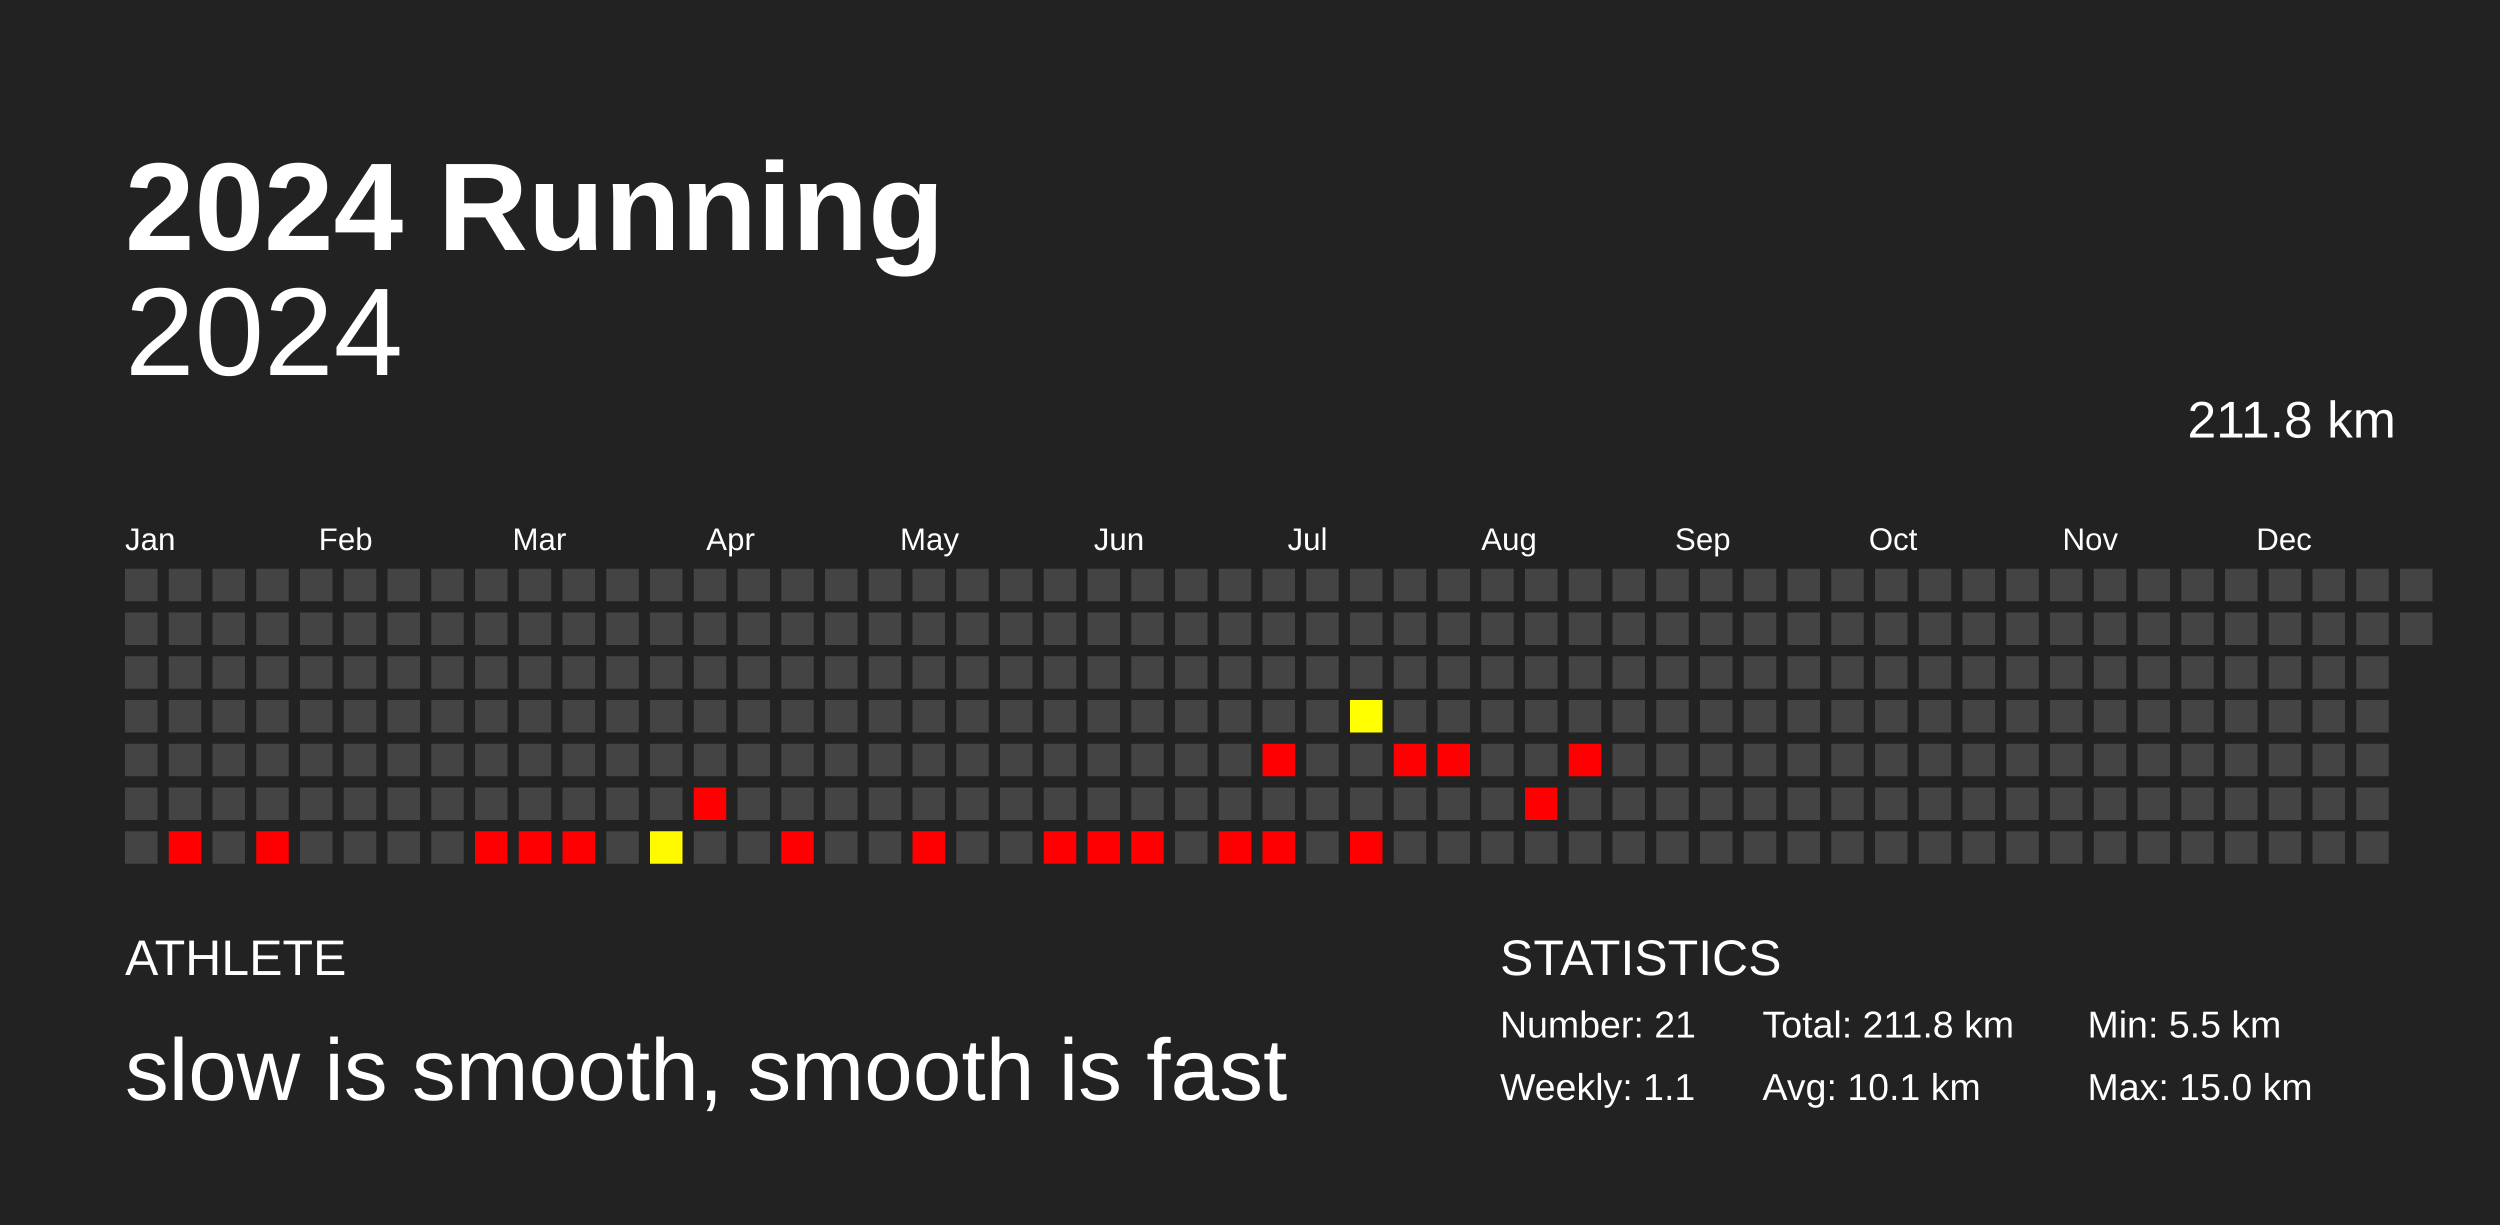
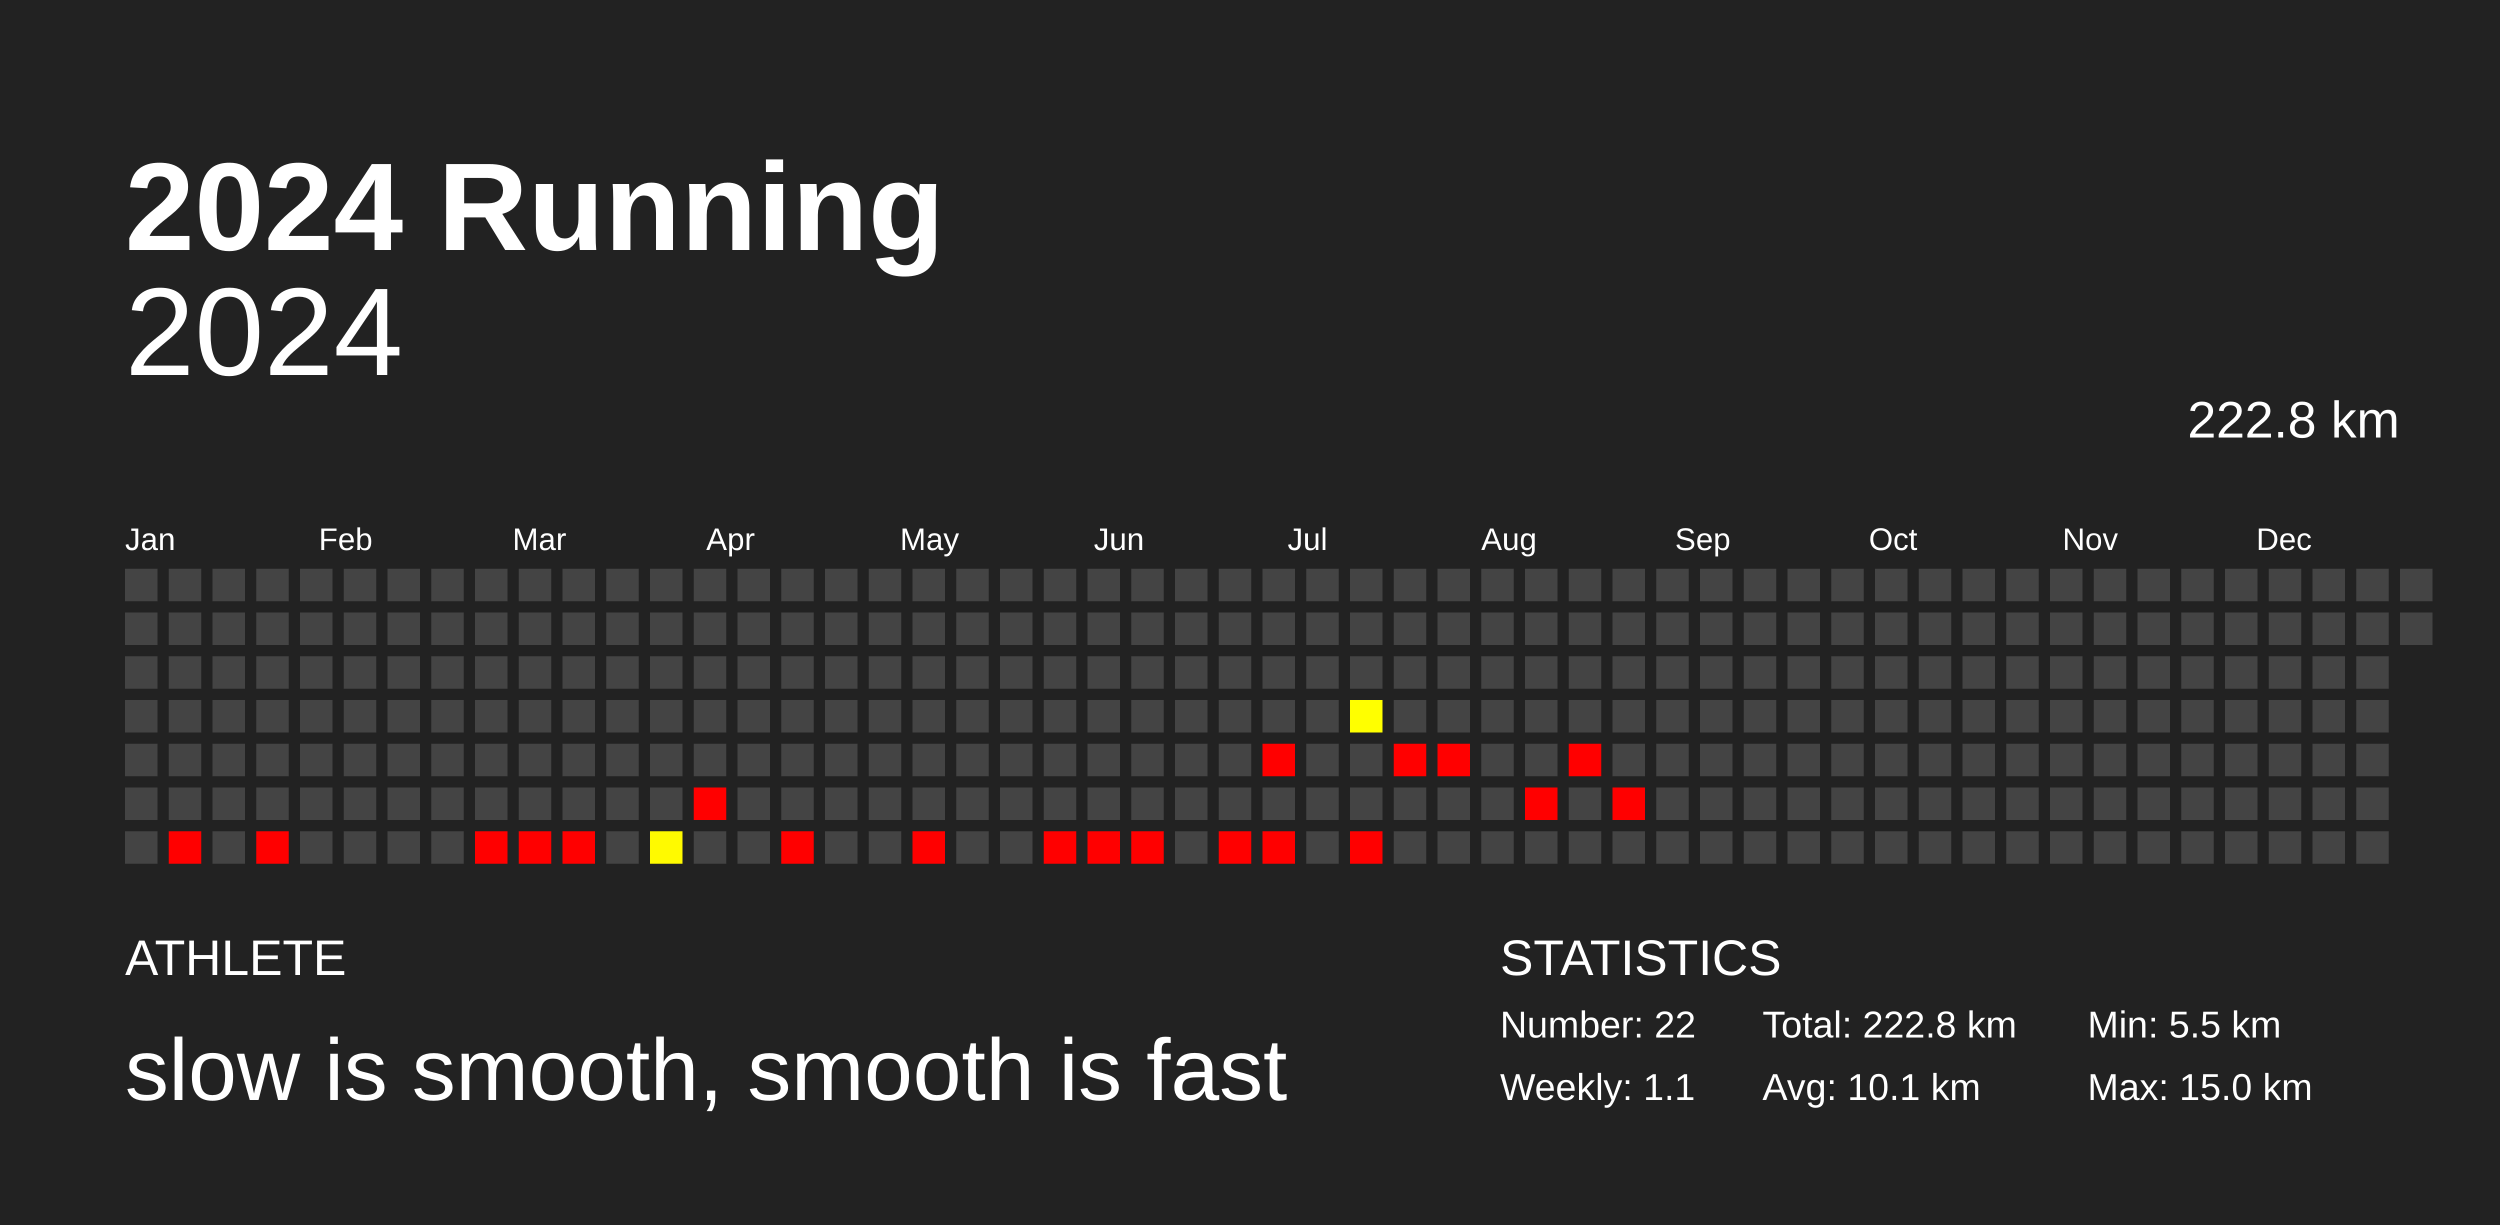
<svg xmlns="http://www.w3.org/2000/svg" baseProfile="full" height="98mm" version="1.1" viewBox="0,0,200,98" width="200mm">
  <defs />
  <rect fill="#222222" height="98" width="200" x="0" y="0" />
  <text fill="#FFFFFF" style="font-size:10px; font-family:Arial; font-weight:bold;" x="10" y="20">2024 Running</text>
  <text fill="#FFFFFF" style="font-size:4px; font-family:Arial" x="10" y="78">ATHLETE</text>
  <text fill="#FFFFFF" style="font-size:7px; font-family:Arial" x="10" y="88">slow is smooth, smooth is fast</text>
  <text fill="#FFFFFF" style="font-size:4px; font-family:Arial" x="120" y="78">STATISTICS</text>
-   <text fill="#FFFFFF" style="font-size:3px; font-family:Arial" x="120" y="83">Number: 21</text>
+   <text fill="#FFFFFF" style="font-size:3px; font-family:Arial" x="120" y="83">Number: 22</text>
  <text fill="#FFFFFF" style="font-size:3px; font-family:Arial" x="120" y="88">Weekly: 1.1</text>
-   <text fill="#FFFFFF" style="font-size:3px; font-family:Arial" x="141" y="83">Total: 211.8 km</text>
+   <text fill="#FFFFFF" style="font-size:3px; font-family:Arial" x="141" y="83">Total: 222.8 km</text>
  <text fill="#FFFFFF" style="font-size:3px; font-family:Arial" x="141" y="88">Avg: 10.1 km</text>
  <text fill="#FFFFFF" style="font-size:3px; font-family:Arial" x="167" y="83">Min: 5.5 km</text>
  <text fill="#FFFFFF" style="font-size:3px; font-family:Arial" x="167" y="88">Max: 15.0 km</text>
  <text alignment-baseline="hanging" fill="#FFFFFF" style="font-size:10.0px; font-family:Arial;" x="10" y="30">2024</text>
-   <text alignment-baseline="hanging" fill="#FFFFFF" style="font-size:4.125px; font-family:Arial;" x="175" y="35">211.8 km</text>
+   <text alignment-baseline="hanging" fill="#FFFFFF" style="font-size:4.125px; font-family:Arial;" x="175" y="35">222.8 km</text>
  <text fill="#FFFFFF" style="font-size:2.5px; font-family:Arial" x="10.0" y="44">Jan</text>
  <text fill="#FFFFFF" style="font-size:2.5px; font-family:Arial" x="25.5" y="44">Feb</text>
  <text fill="#FFFFFF" style="font-size:2.5px; font-family:Arial" x="41.0" y="44">Mar</text>
  <text fill="#FFFFFF" style="font-size:2.5px; font-family:Arial" x="56.5" y="44">Apr</text>
  <text fill="#FFFFFF" style="font-size:2.5px; font-family:Arial" x="72.0" y="44">May</text>
  <text fill="#FFFFFF" style="font-size:2.5px; font-family:Arial" x="87.5" y="44">Jun</text>
  <text fill="#FFFFFF" style="font-size:2.5px; font-family:Arial" x="103.0" y="44">Jul</text>
  <text fill="#FFFFFF" style="font-size:2.5px; font-family:Arial" x="118.5" y="44">Aug</text>
  <text fill="#FFFFFF" style="font-size:2.5px; font-family:Arial" x="134.0" y="44">Sep</text>
  <text fill="#FFFFFF" style="font-size:2.5px; font-family:Arial" x="149.5" y="44">Oct</text>
  <text fill="#FFFFFF" style="font-size:2.5px; font-family:Arial" x="165.0" y="44">Nov</text>
  <text fill="#FFFFFF" style="font-size:2.5px; font-family:Arial" x="180.5" y="44">Dec</text>
  <rect fill="#444444" height="2.6" width="2.6" x="10.0" y="45.5" />
  <rect fill="#444444" height="2.6" width="2.6" x="10.0" y="49.0" />
  <rect fill="#444444" height="2.6" width="2.6" x="10.0" y="52.5" />
  <rect fill="#444444" height="2.6" width="2.6" x="10.0" y="56.0" />
  <rect fill="#444444" height="2.6" width="2.6" x="10.0" y="59.5" />
  <rect fill="#444444" height="2.6" width="2.6" x="10.0" y="63.0" />
  <rect fill="#444444" height="2.6" width="2.6" x="10.0" y="66.5" />
  <rect fill="#444444" height="2.6" width="2.6" x="13.5" y="45.5" />
  <rect fill="#444444" height="2.6" width="2.6" x="13.5" y="49.0" />
  <rect fill="#444444" height="2.6" width="2.6" x="13.5" y="52.5" />
  <rect fill="#444444" height="2.6" width="2.6" x="13.5" y="56.0" />
  <rect fill="#444444" height="2.6" width="2.6" x="13.5" y="59.5" />
  <rect fill="#444444" height="2.6" width="2.6" x="13.5" y="63.0" />
  <rect fill="red" height="2.6" width="2.6" x="13.5" y="66.5" />
  <rect fill="#444444" height="2.6" width="2.6" x="17.0" y="45.5" />
  <rect fill="#444444" height="2.6" width="2.6" x="17.0" y="49.0" />
  <rect fill="#444444" height="2.6" width="2.6" x="17.0" y="52.5" />
  <rect fill="#444444" height="2.6" width="2.6" x="17.0" y="56.0" />
  <rect fill="#444444" height="2.6" width="2.6" x="17.0" y="59.5" />
  <rect fill="#444444" height="2.6" width="2.6" x="17.0" y="63.0" />
  <rect fill="#444444" height="2.6" width="2.6" x="17.0" y="66.5" />
  <rect fill="#444444" height="2.6" width="2.6" x="20.5" y="45.5" />
  <rect fill="#444444" height="2.6" width="2.6" x="20.5" y="49.0" />
  <rect fill="#444444" height="2.6" width="2.6" x="20.5" y="52.5" />
  <rect fill="#444444" height="2.6" width="2.6" x="20.5" y="56.0" />
  <rect fill="#444444" height="2.6" width="2.6" x="20.5" y="59.5" />
  <rect fill="#444444" height="2.6" width="2.6" x="20.5" y="63.0" />
  <rect fill="red" height="2.6" width="2.6" x="20.5" y="66.5" />
  <rect fill="#444444" height="2.6" width="2.6" x="24.0" y="45.5" />
  <rect fill="#444444" height="2.6" width="2.6" x="24.0" y="49.0" />
  <rect fill="#444444" height="2.6" width="2.6" x="24.0" y="52.5" />
  <rect fill="#444444" height="2.6" width="2.6" x="24.0" y="56.0" />
  <rect fill="#444444" height="2.6" width="2.6" x="24.0" y="59.5" />
  <rect fill="#444444" height="2.6" width="2.6" x="24.0" y="63.0" />
  <rect fill="#444444" height="2.6" width="2.6" x="24.0" y="66.5" />
  <rect fill="#444444" height="2.6" width="2.6" x="27.5" y="45.5" />
  <rect fill="#444444" height="2.6" width="2.6" x="27.5" y="49.0" />
  <rect fill="#444444" height="2.6" width="2.6" x="27.5" y="52.5" />
  <rect fill="#444444" height="2.6" width="2.6" x="27.5" y="56.0" />
  <rect fill="#444444" height="2.6" width="2.6" x="27.5" y="59.5" />
  <rect fill="#444444" height="2.6" width="2.6" x="27.5" y="63.0" />
  <rect fill="#444444" height="2.6" width="2.6" x="27.5" y="66.5" />
  <rect fill="#444444" height="2.6" width="2.6" x="31.0" y="45.5" />
  <rect fill="#444444" height="2.6" width="2.6" x="31.0" y="49.0" />
  <rect fill="#444444" height="2.6" width="2.6" x="31.0" y="52.5" />
  <rect fill="#444444" height="2.6" width="2.6" x="31.0" y="56.0" />
  <rect fill="#444444" height="2.6" width="2.6" x="31.0" y="59.5" />
  <rect fill="#444444" height="2.6" width="2.6" x="31.0" y="63.0" />
  <rect fill="#444444" height="2.6" width="2.6" x="31.0" y="66.5" />
  <rect fill="#444444" height="2.6" width="2.6" x="34.5" y="45.5" />
  <rect fill="#444444" height="2.6" width="2.6" x="34.5" y="49.0" />
  <rect fill="#444444" height="2.6" width="2.6" x="34.5" y="52.5" />
  <rect fill="#444444" height="2.6" width="2.6" x="34.5" y="56.0" />
  <rect fill="#444444" height="2.6" width="2.6" x="34.5" y="59.5" />
  <rect fill="#444444" height="2.6" width="2.6" x="34.5" y="63.0" />
  <rect fill="#444444" height="2.6" width="2.6" x="34.5" y="66.5" />
  <rect fill="#444444" height="2.6" width="2.6" x="38.0" y="45.5" />
  <rect fill="#444444" height="2.6" width="2.6" x="38.0" y="49.0" />
  <rect fill="#444444" height="2.6" width="2.6" x="38.0" y="52.5" />
  <rect fill="#444444" height="2.6" width="2.6" x="38.0" y="56.0" />
  <rect fill="#444444" height="2.6" width="2.6" x="38.0" y="59.5" />
  <rect fill="#444444" height="2.6" width="2.6" x="38.0" y="63.0" />
  <rect fill="red" height="2.6" width="2.6" x="38.0" y="66.5" />
  <rect fill="#444444" height="2.6" width="2.6" x="41.5" y="45.5" />
  <rect fill="#444444" height="2.6" width="2.6" x="41.5" y="49.0" />
  <rect fill="#444444" height="2.6" width="2.6" x="41.5" y="52.5" />
  <rect fill="#444444" height="2.6" width="2.6" x="41.5" y="56.0" />
  <rect fill="#444444" height="2.6" width="2.6" x="41.5" y="59.5" />
  <rect fill="#444444" height="2.6" width="2.6" x="41.5" y="63.0" />
  <rect fill="red" height="2.6" width="2.6" x="41.5" y="66.5" />
  <rect fill="#444444" height="2.6" width="2.6" x="45.0" y="45.5" />
  <rect fill="#444444" height="2.6" width="2.6" x="45.0" y="49.0" />
  <rect fill="#444444" height="2.6" width="2.6" x="45.0" y="52.5" />
  <rect fill="#444444" height="2.6" width="2.6" x="45.0" y="56.0" />
  <rect fill="#444444" height="2.6" width="2.6" x="45.0" y="59.5" />
  <rect fill="#444444" height="2.6" width="2.6" x="45.0" y="63.0" />
  <rect fill="red" height="2.6" width="2.6" x="45.0" y="66.5" />
  <rect fill="#444444" height="2.6" width="2.6" x="48.5" y="45.5" />
  <rect fill="#444444" height="2.6" width="2.6" x="48.5" y="49.0" />
  <rect fill="#444444" height="2.6" width="2.6" x="48.5" y="52.5" />
  <rect fill="#444444" height="2.6" width="2.6" x="48.5" y="56.0" />
  <rect fill="#444444" height="2.6" width="2.6" x="48.5" y="59.5" />
  <rect fill="#444444" height="2.6" width="2.6" x="48.5" y="63.0" />
  <rect fill="#444444" height="2.6" width="2.6" x="48.5" y="66.5" />
  <rect fill="#444444" height="2.6" width="2.6" x="52.0" y="45.5" />
  <rect fill="#444444" height="2.6" width="2.6" x="52.0" y="49.0" />
  <rect fill="#444444" height="2.6" width="2.6" x="52.0" y="52.5" />
  <rect fill="#444444" height="2.6" width="2.6" x="52.0" y="56.0" />
  <rect fill="#444444" height="2.6" width="2.6" x="52.0" y="59.5" />
  <rect fill="#444444" height="2.6" width="2.6" x="52.0" y="63.0" />
  <rect fill="#fffa00" height="2.6" width="2.6" x="52.0" y="66.5" />
  <rect fill="#444444" height="2.6" width="2.6" x="55.5" y="45.5" />
  <rect fill="#444444" height="2.6" width="2.6" x="55.5" y="49.0" />
  <rect fill="#444444" height="2.6" width="2.6" x="55.5" y="52.5" />
  <rect fill="#444444" height="2.6" width="2.6" x="55.5" y="56.0" />
  <rect fill="#444444" height="2.6" width="2.6" x="55.5" y="59.5" />
  <rect fill="red" height="2.6" width="2.6" x="55.5" y="63.0" />
  <rect fill="#444444" height="2.6" width="2.6" x="55.5" y="66.5" />
  <rect fill="#444444" height="2.6" width="2.6" x="59.0" y="45.5" />
  <rect fill="#444444" height="2.6" width="2.6" x="59.0" y="49.0" />
  <rect fill="#444444" height="2.6" width="2.6" x="59.0" y="52.5" />
  <rect fill="#444444" height="2.6" width="2.6" x="59.0" y="56.0" />
  <rect fill="#444444" height="2.6" width="2.6" x="59.0" y="59.5" />
  <rect fill="#444444" height="2.6" width="2.6" x="59.0" y="63.0" />
  <rect fill="#444444" height="2.6" width="2.6" x="59.0" y="66.5" />
  <rect fill="#444444" height="2.6" width="2.6" x="62.5" y="45.5" />
  <rect fill="#444444" height="2.6" width="2.6" x="62.5" y="49.0" />
  <rect fill="#444444" height="2.6" width="2.6" x="62.5" y="52.5" />
  <rect fill="#444444" height="2.6" width="2.6" x="62.5" y="56.0" />
  <rect fill="#444444" height="2.6" width="2.6" x="62.5" y="59.5" />
  <rect fill="#444444" height="2.6" width="2.6" x="62.5" y="63.0" />
  <rect fill="red" height="2.6" width="2.6" x="62.5" y="66.5" />
  <rect fill="#444444" height="2.6" width="2.6" x="66.0" y="45.5" />
  <rect fill="#444444" height="2.6" width="2.6" x="66.0" y="49.0" />
  <rect fill="#444444" height="2.6" width="2.6" x="66.0" y="52.5" />
  <rect fill="#444444" height="2.6" width="2.6" x="66.0" y="56.0" />
  <rect fill="#444444" height="2.6" width="2.6" x="66.0" y="59.5" />
  <rect fill="#444444" height="2.6" width="2.6" x="66.0" y="63.0" />
  <rect fill="#444444" height="2.6" width="2.6" x="66.0" y="66.5" />
  <rect fill="#444444" height="2.6" width="2.6" x="69.5" y="45.5" />
  <rect fill="#444444" height="2.6" width="2.6" x="69.5" y="49.0" />
  <rect fill="#444444" height="2.6" width="2.6" x="69.5" y="52.5" />
  <rect fill="#444444" height="2.6" width="2.6" x="69.5" y="56.0" />
  <rect fill="#444444" height="2.6" width="2.6" x="69.5" y="59.5" />
  <rect fill="#444444" height="2.6" width="2.6" x="69.5" y="63.0" />
  <rect fill="#444444" height="2.6" width="2.6" x="69.5" y="66.5" />
  <rect fill="#444444" height="2.6" width="2.6" x="73.0" y="45.5" />
  <rect fill="#444444" height="2.6" width="2.6" x="73.0" y="49.0" />
  <rect fill="#444444" height="2.6" width="2.6" x="73.0" y="52.5" />
  <rect fill="#444444" height="2.6" width="2.6" x="73.0" y="56.0" />
  <rect fill="#444444" height="2.6" width="2.6" x="73.0" y="59.5" />
  <rect fill="#444444" height="2.6" width="2.6" x="73.0" y="63.0" />
  <rect fill="red" height="2.6" width="2.6" x="73.0" y="66.5" />
  <rect fill="#444444" height="2.6" width="2.6" x="76.5" y="45.5" />
  <rect fill="#444444" height="2.6" width="2.6" x="76.5" y="49.0" />
  <rect fill="#444444" height="2.6" width="2.6" x="76.5" y="52.5" />
  <rect fill="#444444" height="2.6" width="2.6" x="76.5" y="56.0" />
  <rect fill="#444444" height="2.6" width="2.6" x="76.5" y="59.5" />
  <rect fill="#444444" height="2.6" width="2.6" x="76.5" y="63.0" />
  <rect fill="#444444" height="2.6" width="2.6" x="76.5" y="66.5" />
  <rect fill="#444444" height="2.6" width="2.6" x="80.0" y="45.5" />
  <rect fill="#444444" height="2.6" width="2.6" x="80.0" y="49.0" />
  <rect fill="#444444" height="2.6" width="2.6" x="80.0" y="52.5" />
  <rect fill="#444444" height="2.6" width="2.6" x="80.0" y="56.0" />
  <rect fill="#444444" height="2.6" width="2.6" x="80.0" y="59.5" />
  <rect fill="#444444" height="2.6" width="2.6" x="80.0" y="63.0" />
  <rect fill="#444444" height="2.6" width="2.6" x="80.0" y="66.5" />
  <rect fill="#444444" height="2.6" width="2.6" x="83.5" y="45.5" />
  <rect fill="#444444" height="2.6" width="2.6" x="83.5" y="49.0" />
  <rect fill="#444444" height="2.6" width="2.6" x="83.5" y="52.5" />
  <rect fill="#444444" height="2.6" width="2.6" x="83.5" y="56.0" />
  <rect fill="#444444" height="2.6" width="2.6" x="83.5" y="59.5" />
  <rect fill="#444444" height="2.6" width="2.6" x="83.5" y="63.0" />
  <rect fill="red" height="2.6" width="2.6" x="83.5" y="66.5" />
  <rect fill="#444444" height="2.6" width="2.6" x="87.0" y="45.5" />
  <rect fill="#444444" height="2.6" width="2.6" x="87.0" y="49.0" />
  <rect fill="#444444" height="2.6" width="2.6" x="87.0" y="52.5" />
  <rect fill="#444444" height="2.6" width="2.6" x="87.0" y="56.0" />
  <rect fill="#444444" height="2.6" width="2.6" x="87.0" y="59.5" />
  <rect fill="#444444" height="2.6" width="2.6" x="87.0" y="63.0" />
  <rect fill="red" height="2.6" width="2.6" x="87.0" y="66.5" />
  <rect fill="#444444" height="2.6" width="2.6" x="90.5" y="45.5" />
  <rect fill="#444444" height="2.6" width="2.6" x="90.5" y="49.0" />
  <rect fill="#444444" height="2.6" width="2.6" x="90.5" y="52.5" />
  <rect fill="#444444" height="2.6" width="2.6" x="90.5" y="56.0" />
  <rect fill="#444444" height="2.6" width="2.6" x="90.5" y="59.5" />
  <rect fill="#444444" height="2.6" width="2.6" x="90.5" y="63.0" />
  <rect fill="red" height="2.6" width="2.6" x="90.5" y="66.5" />
  <rect fill="#444444" height="2.6" width="2.6" x="94.0" y="45.5" />
  <rect fill="#444444" height="2.6" width="2.6" x="94.0" y="49.0" />
  <rect fill="#444444" height="2.6" width="2.6" x="94.0" y="52.5" />
  <rect fill="#444444" height="2.6" width="2.6" x="94.0" y="56.0" />
  <rect fill="#444444" height="2.6" width="2.6" x="94.0" y="59.5" />
  <rect fill="#444444" height="2.6" width="2.6" x="94.0" y="63.0" />
  <rect fill="#444444" height="2.6" width="2.6" x="94.0" y="66.5" />
  <rect fill="#444444" height="2.6" width="2.6" x="97.5" y="45.5" />
  <rect fill="#444444" height="2.6" width="2.6" x="97.5" y="49.0" />
  <rect fill="#444444" height="2.6" width="2.6" x="97.5" y="52.5" />
  <rect fill="#444444" height="2.6" width="2.6" x="97.5" y="56.0" />
  <rect fill="#444444" height="2.6" width="2.6" x="97.5" y="59.5" />
  <rect fill="#444444" height="2.6" width="2.6" x="97.5" y="63.0" />
  <rect fill="red" height="2.6" width="2.6" x="97.5" y="66.5" />
  <rect fill="#444444" height="2.6" width="2.6" x="101.0" y="45.5" />
  <rect fill="#444444" height="2.6" width="2.6" x="101.0" y="49.0" />
  <rect fill="#444444" height="2.6" width="2.6" x="101.0" y="52.5" />
  <rect fill="#444444" height="2.6" width="2.6" x="101.0" y="56.0" />
  <rect fill="red" height="2.6" width="2.6" x="101.0" y="59.5" />
  <rect fill="#444444" height="2.6" width="2.6" x="101.0" y="63.0" />
  <rect fill="red" height="2.6" width="2.6" x="101.0" y="66.5" />
  <rect fill="#444444" height="2.6" width="2.6" x="104.5" y="45.5" />
  <rect fill="#444444" height="2.6" width="2.6" x="104.5" y="49.0" />
  <rect fill="#444444" height="2.6" width="2.6" x="104.5" y="52.5" />
  <rect fill="#444444" height="2.6" width="2.6" x="104.5" y="56.0" />
  <rect fill="#444444" height="2.6" width="2.6" x="104.5" y="59.5" />
  <rect fill="#444444" height="2.6" width="2.6" x="104.5" y="63.0" />
  <rect fill="#444444" height="2.6" width="2.6" x="104.5" y="66.5" />
  <rect fill="#444444" height="2.6" width="2.6" x="108.0" y="45.5" />
  <rect fill="#444444" height="2.6" width="2.6" x="108.0" y="49.0" />
  <rect fill="#444444" height="2.6" width="2.6" x="108.0" y="52.5" />
  <rect fill="#ffff00" height="2.6" width="2.6" x="108.0" y="56.0" />
  <rect fill="#444444" height="2.6" width="2.6" x="108.0" y="59.5" />
  <rect fill="#444444" height="2.6" width="2.6" x="108.0" y="63.0" />
  <rect fill="red" height="2.6" width="2.6" x="108.0" y="66.5" />
  <rect fill="#444444" height="2.6" width="2.6" x="111.5" y="45.5" />
  <rect fill="#444444" height="2.6" width="2.6" x="111.5" y="49.0" />
  <rect fill="#444444" height="2.6" width="2.6" x="111.5" y="52.5" />
  <rect fill="#444444" height="2.6" width="2.6" x="111.5" y="56.0" />
  <rect fill="red" height="2.6" width="2.6" x="111.5" y="59.5" />
  <rect fill="#444444" height="2.6" width="2.6" x="111.5" y="63.0" />
  <rect fill="#444444" height="2.6" width="2.6" x="111.5" y="66.5" />
  <rect fill="#444444" height="2.6" width="2.6" x="115.0" y="45.5" />
  <rect fill="#444444" height="2.6" width="2.6" x="115.0" y="49.0" />
  <rect fill="#444444" height="2.6" width="2.6" x="115.0" y="52.5" />
  <rect fill="#444444" height="2.6" width="2.6" x="115.0" y="56.0" />
  <rect fill="red" height="2.6" width="2.6" x="115.0" y="59.5" />
  <rect fill="#444444" height="2.6" width="2.6" x="115.0" y="63.0" />
  <rect fill="#444444" height="2.6" width="2.6" x="115.0" y="66.5" />
  <rect fill="#444444" height="2.6" width="2.6" x="118.5" y="45.5" />
  <rect fill="#444444" height="2.6" width="2.6" x="118.5" y="49.0" />
  <rect fill="#444444" height="2.6" width="2.6" x="118.5" y="52.5" />
  <rect fill="#444444" height="2.6" width="2.6" x="118.5" y="56.0" />
  <rect fill="#444444" height="2.6" width="2.6" x="118.5" y="59.5" />
  <rect fill="#444444" height="2.6" width="2.6" x="118.5" y="63.0" />
  <rect fill="#444444" height="2.6" width="2.6" x="118.5" y="66.5" />
  <rect fill="#444444" height="2.6" width="2.6" x="122.0" y="45.5" />
  <rect fill="#444444" height="2.6" width="2.6" x="122.0" y="49.0" />
  <rect fill="#444444" height="2.6" width="2.6" x="122.0" y="52.5" />
  <rect fill="#444444" height="2.6" width="2.6" x="122.0" y="56.0" />
  <rect fill="#444444" height="2.6" width="2.6" x="122.0" y="59.5" />
  <rect fill="red" height="2.6" width="2.6" x="122.0" y="63.0" />
  <rect fill="#444444" height="2.6" width="2.6" x="122.0" y="66.5" />
  <rect fill="#444444" height="2.6" width="2.6" x="125.5" y="45.5" />
  <rect fill="#444444" height="2.6" width="2.6" x="125.5" y="49.0" />
  <rect fill="#444444" height="2.6" width="2.6" x="125.5" y="52.5" />
  <rect fill="#444444" height="2.6" width="2.6" x="125.5" y="56.0" />
  <rect fill="red" height="2.6" width="2.6" x="125.5" y="59.5" />
  <rect fill="#444444" height="2.6" width="2.6" x="125.5" y="63.0" />
  <rect fill="#444444" height="2.6" width="2.6" x="125.5" y="66.5" />
  <rect fill="#444444" height="2.6" width="2.6" x="129.0" y="45.5" />
  <rect fill="#444444" height="2.6" width="2.6" x="129.0" y="49.0" />
  <rect fill="#444444" height="2.6" width="2.6" x="129.0" y="52.5" />
  <rect fill="#444444" height="2.6" width="2.6" x="129.0" y="56.0" />
  <rect fill="#444444" height="2.6" width="2.6" x="129.0" y="59.5" />
-   <rect fill="#444444" height="2.6" width="2.6" x="129.0" y="63.0" />
+   <rect fill="red" height="2.6" width="2.6" x="129.0" y="63.0" />
  <rect fill="#444444" height="2.6" width="2.6" x="129.0" y="66.5" />
  <rect fill="#444444" height="2.6" width="2.6" x="132.5" y="45.5" />
  <rect fill="#444444" height="2.6" width="2.6" x="132.5" y="49.0" />
  <rect fill="#444444" height="2.6" width="2.6" x="132.5" y="52.5" />
  <rect fill="#444444" height="2.6" width="2.6" x="132.5" y="56.0" />
  <rect fill="#444444" height="2.6" width="2.6" x="132.5" y="59.5" />
  <rect fill="#444444" height="2.6" width="2.6" x="132.5" y="63.0" />
  <rect fill="#444444" height="2.6" width="2.6" x="132.5" y="66.5" />
  <rect fill="#444444" height="2.6" width="2.6" x="136.0" y="45.5" />
  <rect fill="#444444" height="2.6" width="2.6" x="136.0" y="49.0" />
  <rect fill="#444444" height="2.6" width="2.6" x="136.0" y="52.5" />
  <rect fill="#444444" height="2.6" width="2.6" x="136.0" y="56.0" />
  <rect fill="#444444" height="2.6" width="2.6" x="136.0" y="59.5" />
  <rect fill="#444444" height="2.6" width="2.6" x="136.0" y="63.0" />
  <rect fill="#444444" height="2.6" width="2.6" x="136.0" y="66.5" />
  <rect fill="#444444" height="2.6" width="2.6" x="139.5" y="45.5" />
  <rect fill="#444444" height="2.6" width="2.6" x="139.5" y="49.0" />
  <rect fill="#444444" height="2.6" width="2.6" x="139.5" y="52.5" />
  <rect fill="#444444" height="2.6" width="2.6" x="139.5" y="56.0" />
  <rect fill="#444444" height="2.6" width="2.6" x="139.5" y="59.5" />
  <rect fill="#444444" height="2.6" width="2.6" x="139.5" y="63.0" />
  <rect fill="#444444" height="2.6" width="2.6" x="139.5" y="66.5" />
  <rect fill="#444444" height="2.6" width="2.6" x="143.0" y="45.5" />
  <rect fill="#444444" height="2.6" width="2.6" x="143.0" y="49.0" />
  <rect fill="#444444" height="2.6" width="2.6" x="143.0" y="52.5" />
  <rect fill="#444444" height="2.6" width="2.6" x="143.0" y="56.0" />
  <rect fill="#444444" height="2.6" width="2.6" x="143.0" y="59.5" />
  <rect fill="#444444" height="2.6" width="2.6" x="143.0" y="63.0" />
  <rect fill="#444444" height="2.6" width="2.6" x="143.0" y="66.5" />
  <rect fill="#444444" height="2.6" width="2.6" x="146.5" y="45.5" />
  <rect fill="#444444" height="2.6" width="2.6" x="146.5" y="49.0" />
  <rect fill="#444444" height="2.6" width="2.6" x="146.5" y="52.5" />
  <rect fill="#444444" height="2.6" width="2.6" x="146.5" y="56.0" />
  <rect fill="#444444" height="2.6" width="2.6" x="146.5" y="59.5" />
  <rect fill="#444444" height="2.6" width="2.6" x="146.5" y="63.0" />
  <rect fill="#444444" height="2.6" width="2.6" x="146.5" y="66.5" />
  <rect fill="#444444" height="2.6" width="2.6" x="150.0" y="45.5" />
  <rect fill="#444444" height="2.6" width="2.6" x="150.0" y="49.0" />
  <rect fill="#444444" height="2.6" width="2.6" x="150.0" y="52.5" />
  <rect fill="#444444" height="2.6" width="2.6" x="150.0" y="56.0" />
  <rect fill="#444444" height="2.6" width="2.6" x="150.0" y="59.5" />
  <rect fill="#444444" height="2.6" width="2.6" x="150.0" y="63.0" />
  <rect fill="#444444" height="2.6" width="2.6" x="150.0" y="66.5" />
  <rect fill="#444444" height="2.6" width="2.6" x="153.5" y="45.5" />
  <rect fill="#444444" height="2.6" width="2.6" x="153.5" y="49.0" />
  <rect fill="#444444" height="2.6" width="2.6" x="153.5" y="52.5" />
  <rect fill="#444444" height="2.6" width="2.6" x="153.5" y="56.0" />
  <rect fill="#444444" height="2.6" width="2.6" x="153.5" y="59.5" />
  <rect fill="#444444" height="2.6" width="2.6" x="153.5" y="63.0" />
  <rect fill="#444444" height="2.6" width="2.6" x="153.5" y="66.5" />
  <rect fill="#444444" height="2.6" width="2.6" x="157.0" y="45.5" />
  <rect fill="#444444" height="2.6" width="2.6" x="157.0" y="49.0" />
  <rect fill="#444444" height="2.6" width="2.6" x="157.0" y="52.5" />
  <rect fill="#444444" height="2.6" width="2.6" x="157.0" y="56.0" />
  <rect fill="#444444" height="2.6" width="2.6" x="157.0" y="59.5" />
  <rect fill="#444444" height="2.6" width="2.6" x="157.0" y="63.0" />
  <rect fill="#444444" height="2.6" width="2.6" x="157.0" y="66.5" />
  <rect fill="#444444" height="2.6" width="2.6" x="160.5" y="45.5" />
  <rect fill="#444444" height="2.6" width="2.6" x="160.5" y="49.0" />
  <rect fill="#444444" height="2.6" width="2.6" x="160.5" y="52.5" />
  <rect fill="#444444" height="2.6" width="2.6" x="160.5" y="56.0" />
  <rect fill="#444444" height="2.6" width="2.6" x="160.5" y="59.5" />
  <rect fill="#444444" height="2.6" width="2.6" x="160.5" y="63.0" />
  <rect fill="#444444" height="2.6" width="2.6" x="160.5" y="66.5" />
  <rect fill="#444444" height="2.6" width="2.6" x="164.0" y="45.5" />
  <rect fill="#444444" height="2.6" width="2.6" x="164.0" y="49.0" />
  <rect fill="#444444" height="2.6" width="2.6" x="164.0" y="52.5" />
  <rect fill="#444444" height="2.6" width="2.6" x="164.0" y="56.0" />
  <rect fill="#444444" height="2.6" width="2.6" x="164.0" y="59.5" />
  <rect fill="#444444" height="2.6" width="2.6" x="164.0" y="63.0" />
  <rect fill="#444444" height="2.6" width="2.6" x="164.0" y="66.5" />
  <rect fill="#444444" height="2.6" width="2.6" x="167.5" y="45.5" />
  <rect fill="#444444" height="2.6" width="2.6" x="167.5" y="49.0" />
  <rect fill="#444444" height="2.6" width="2.6" x="167.5" y="52.5" />
  <rect fill="#444444" height="2.6" width="2.6" x="167.5" y="56.0" />
  <rect fill="#444444" height="2.6" width="2.6" x="167.5" y="59.5" />
  <rect fill="#444444" height="2.6" width="2.6" x="167.5" y="63.0" />
  <rect fill="#444444" height="2.6" width="2.6" x="167.5" y="66.5" />
  <rect fill="#444444" height="2.6" width="2.6" x="171.0" y="45.5" />
  <rect fill="#444444" height="2.6" width="2.6" x="171.0" y="49.0" />
  <rect fill="#444444" height="2.6" width="2.6" x="171.0" y="52.5" />
  <rect fill="#444444" height="2.6" width="2.6" x="171.0" y="56.0" />
  <rect fill="#444444" height="2.6" width="2.6" x="171.0" y="59.5" />
  <rect fill="#444444" height="2.6" width="2.6" x="171.0" y="63.0" />
  <rect fill="#444444" height="2.6" width="2.6" x="171.0" y="66.5" />
  <rect fill="#444444" height="2.6" width="2.6" x="174.5" y="45.5" />
  <rect fill="#444444" height="2.6" width="2.6" x="174.5" y="49.0" />
  <rect fill="#444444" height="2.6" width="2.6" x="174.5" y="52.5" />
  <rect fill="#444444" height="2.6" width="2.6" x="174.5" y="56.0" />
  <rect fill="#444444" height="2.6" width="2.6" x="174.5" y="59.5" />
  <rect fill="#444444" height="2.6" width="2.6" x="174.5" y="63.0" />
  <rect fill="#444444" height="2.6" width="2.6" x="174.5" y="66.5" />
  <rect fill="#444444" height="2.6" width="2.6" x="178.0" y="45.5" />
  <rect fill="#444444" height="2.6" width="2.6" x="178.0" y="49.0" />
  <rect fill="#444444" height="2.6" width="2.6" x="178.0" y="52.5" />
  <rect fill="#444444" height="2.6" width="2.6" x="178.0" y="56.0" />
  <rect fill="#444444" height="2.6" width="2.6" x="178.0" y="59.5" />
  <rect fill="#444444" height="2.6" width="2.6" x="178.0" y="63.0" />
  <rect fill="#444444" height="2.6" width="2.6" x="178.0" y="66.5" />
  <rect fill="#444444" height="2.6" width="2.6" x="181.5" y="45.5" />
  <rect fill="#444444" height="2.6" width="2.6" x="181.5" y="49.0" />
  <rect fill="#444444" height="2.6" width="2.6" x="181.5" y="52.5" />
  <rect fill="#444444" height="2.6" width="2.6" x="181.5" y="56.0" />
  <rect fill="#444444" height="2.6" width="2.6" x="181.5" y="59.5" />
  <rect fill="#444444" height="2.6" width="2.6" x="181.5" y="63.0" />
  <rect fill="#444444" height="2.6" width="2.6" x="181.5" y="66.5" />
  <rect fill="#444444" height="2.6" width="2.6" x="185.0" y="45.5" />
  <rect fill="#444444" height="2.6" width="2.6" x="185.0" y="49.0" />
  <rect fill="#444444" height="2.6" width="2.6" x="185.0" y="52.5" />
  <rect fill="#444444" height="2.6" width="2.6" x="185.0" y="56.0" />
  <rect fill="#444444" height="2.6" width="2.6" x="185.0" y="59.5" />
  <rect fill="#444444" height="2.6" width="2.6" x="185.0" y="63.0" />
  <rect fill="#444444" height="2.6" width="2.6" x="185.0" y="66.5" />
  <rect fill="#444444" height="2.6" width="2.6" x="188.5" y="45.5" />
  <rect fill="#444444" height="2.6" width="2.6" x="188.5" y="49.0" />
  <rect fill="#444444" height="2.6" width="2.6" x="188.5" y="52.5" />
  <rect fill="#444444" height="2.6" width="2.6" x="188.5" y="56.0" />
  <rect fill="#444444" height="2.6" width="2.6" x="188.5" y="59.5" />
  <rect fill="#444444" height="2.6" width="2.6" x="188.5" y="63.0" />
  <rect fill="#444444" height="2.6" width="2.6" x="188.5" y="66.5" />
  <rect fill="#444444" height="2.6" width="2.6" x="192.0" y="45.5" />
  <rect fill="#444444" height="2.6" width="2.6" x="192.0" y="49.0" />
</svg>
